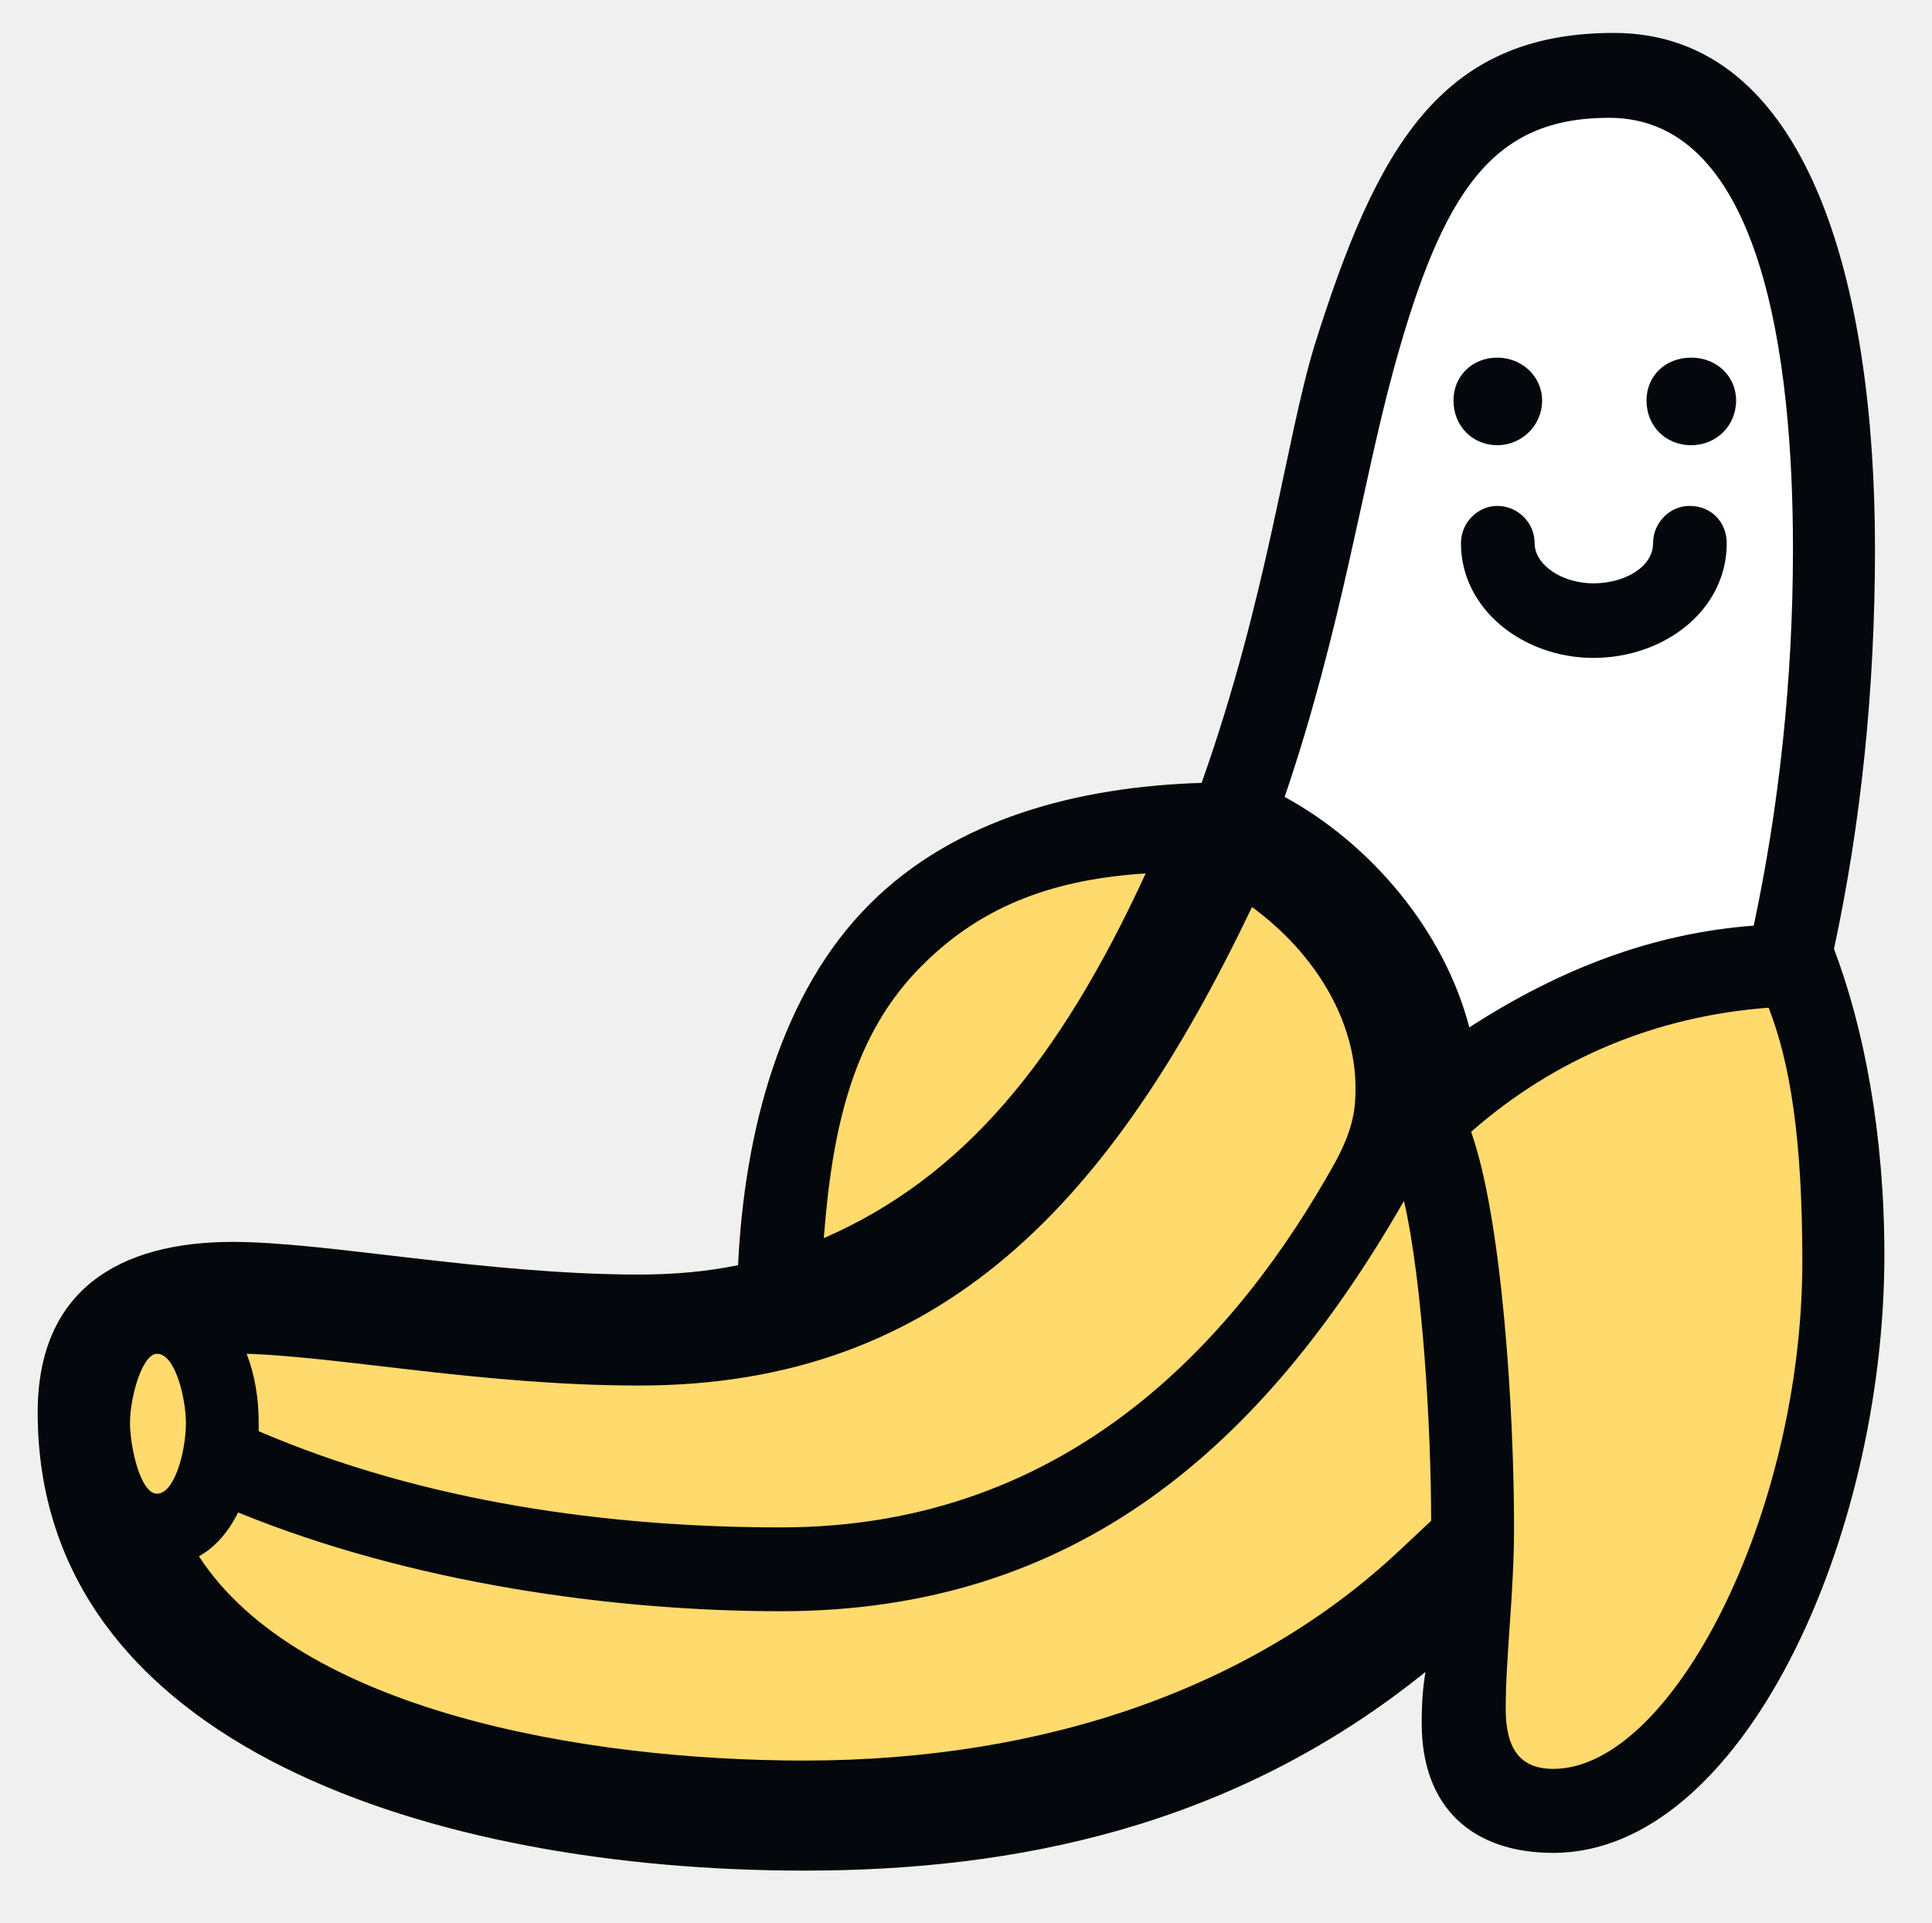
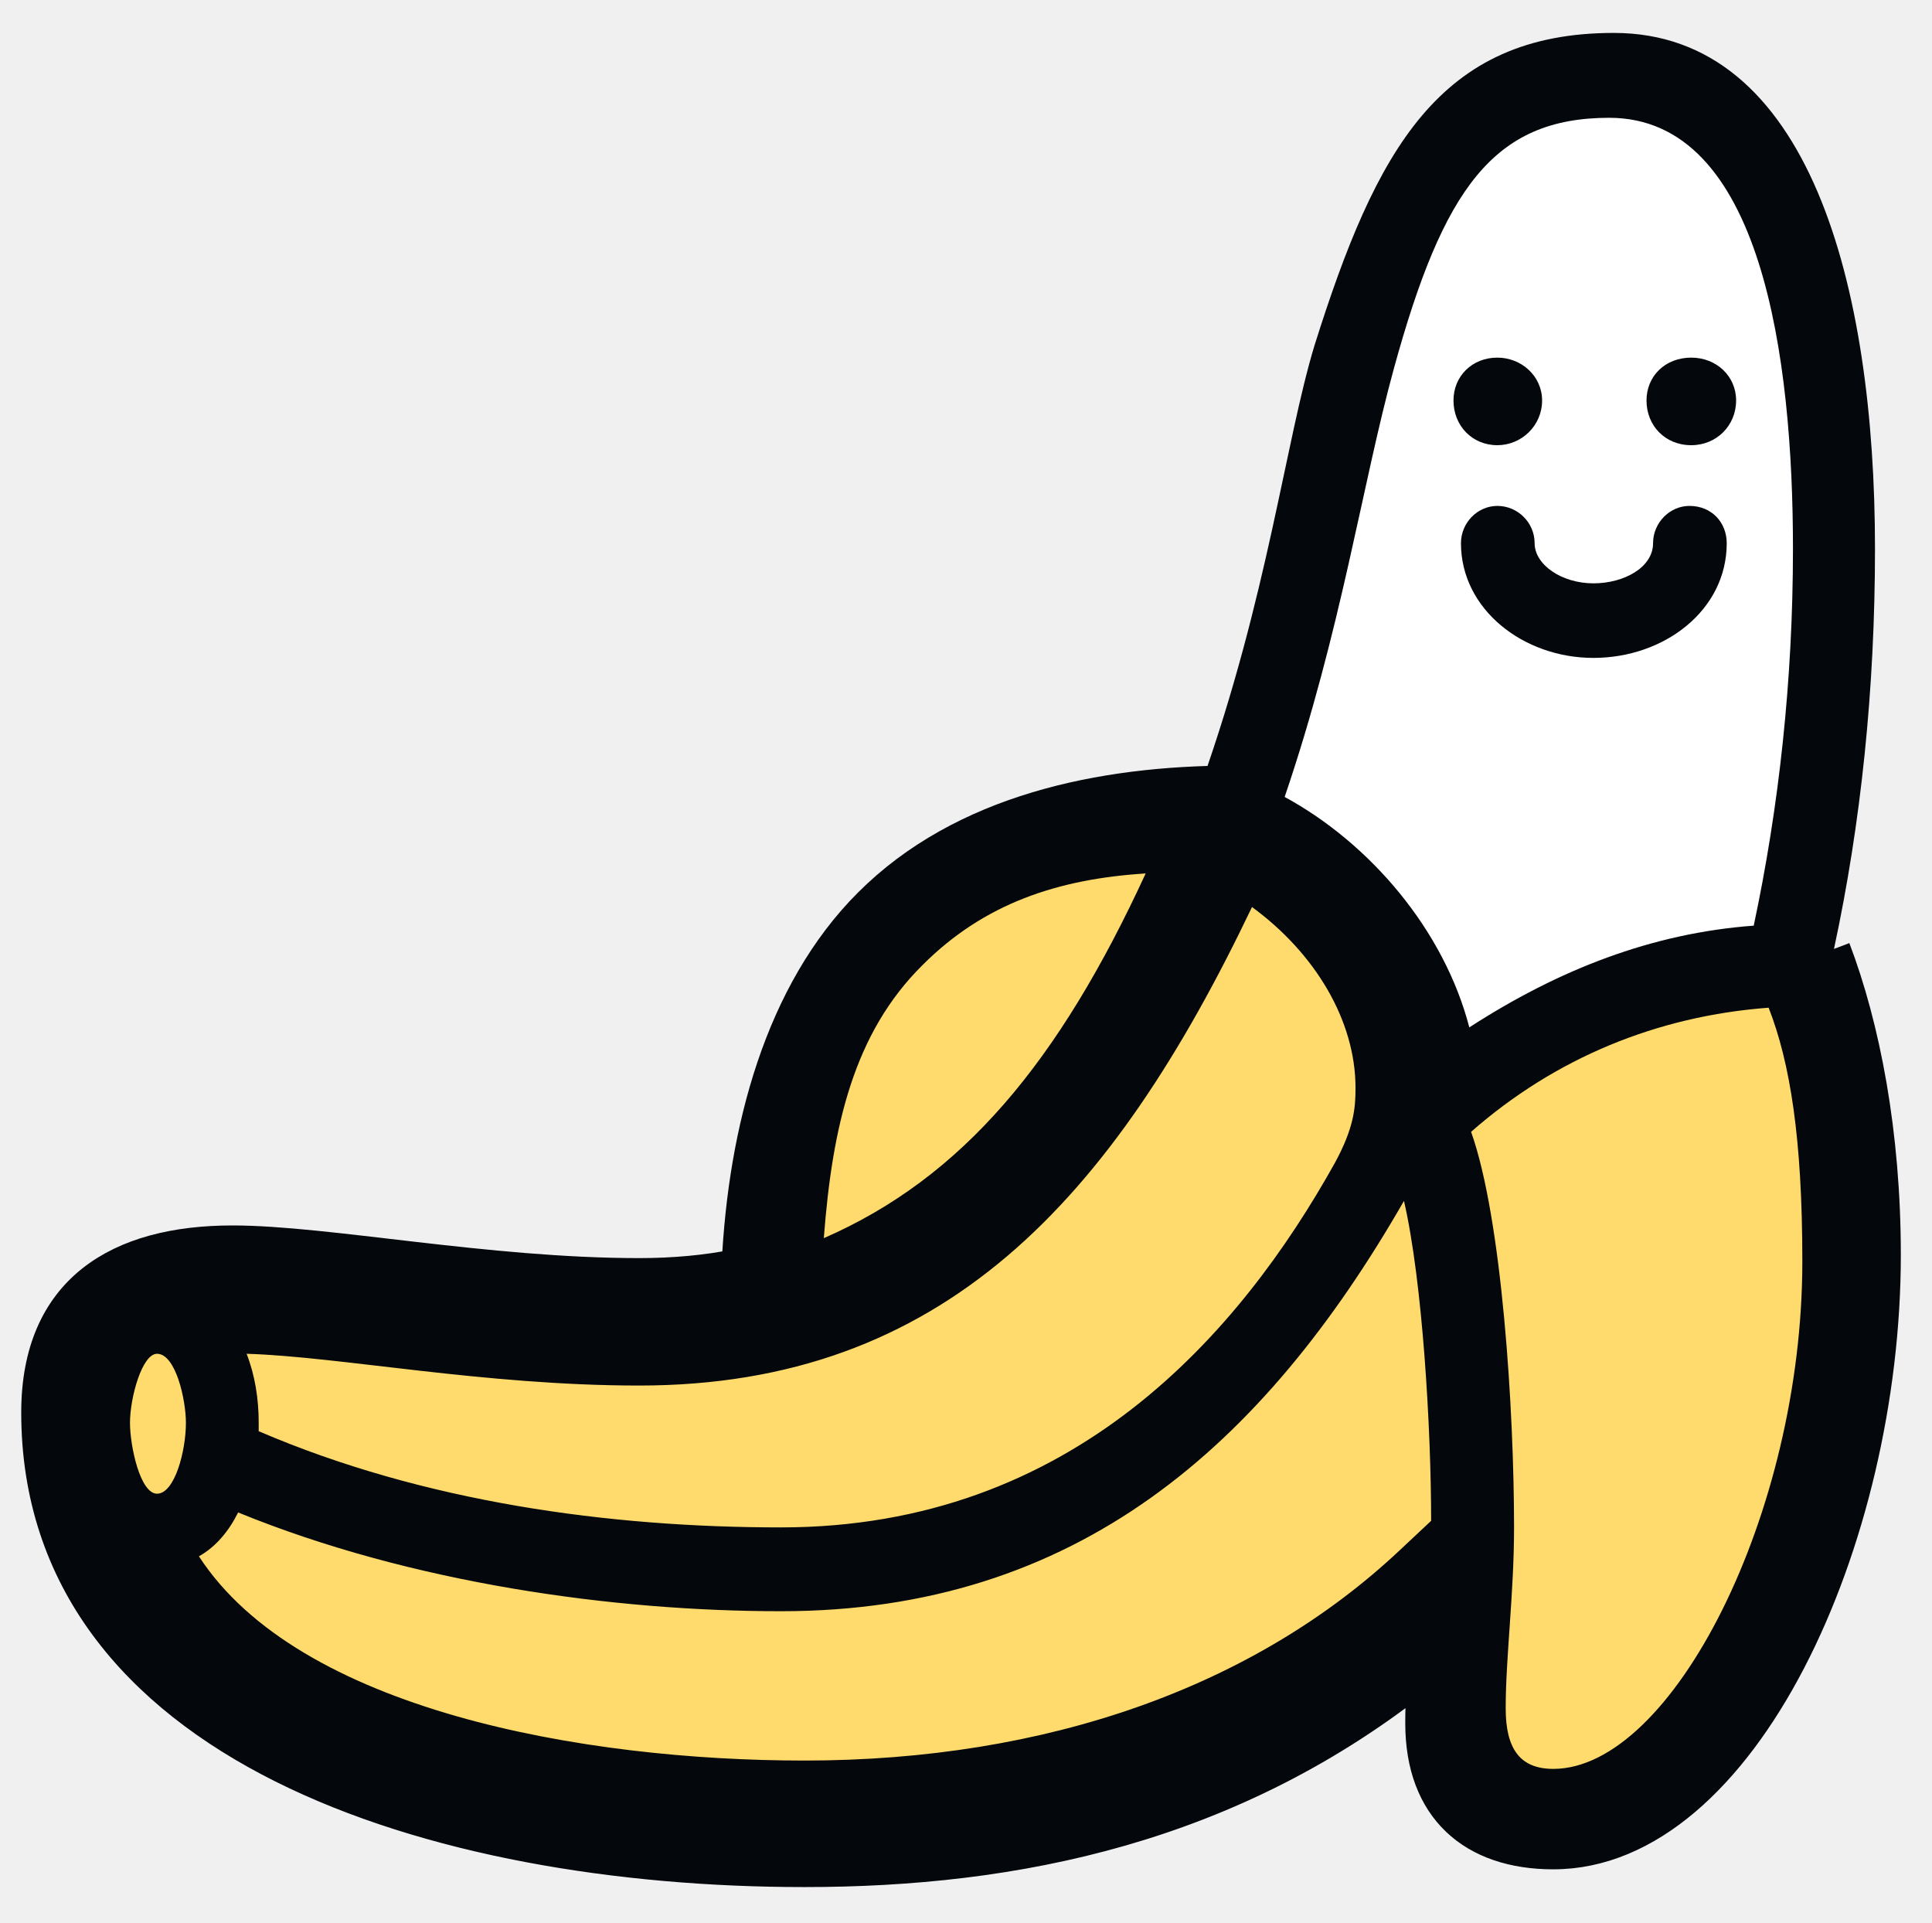
<svg xmlns="http://www.w3.org/2000/svg" id="Layer_1" data-name="Layer 1" viewBox="-1.0 -1.0 58.693 58.407">
  <defs>
    <style>
+       /* The colour shapes are stroked in the outline's own black even though
+          the outline is a shape of its own drawn on top: the fills run all the
+          way out to the silhouette, and an antialiased fill edge that
+          coincides with the outline's edge blends the fill into the page - a
+          yellow fringe on the site's dark background.  The stroke buries that
+          seam under black; everywhere else it hides under the outline shape.
+          Dropping these is how the fringe came back once already. */
      .cls-1 {
+         stroke: #04070b;
+         stroke-width: 1;
+         stroke-linejoin: round;
        fill: #FFDA6C;
      }

      .cls-2 {
+         stroke: #04070b;
+         stroke-width: 1;
+         stroke-linejoin: round;
        fill: #fff;
      }

      .cls-3 {
        fill: #04070b;
      }
    </style>
  </defs>
  <path class="cls-1" d="M 54.715 27.824 L 42.051 32.359 L 36.496 22.754 C 32.445 22.754 28.25 23.633 25.418 26.465 C 22.727 29.156 21.621 33.324 21.422 37.43 C 20.461 37.629 19.438 37.715 18.418 37.715 C 13.773 37.715 8.926 36.723 6.062 36.723 C 2.609 36.723 0.145 38.195 0.145 41.906 C 0.145 52.051 12.242 55.82 23.434 55.82 C 29.809 55.82 36.441 54.516 42.305 49.785 C 42.191 50.465 42.191 51.059 42.191 51.344 C 42.191 53.922 43.75 55.281 46.188 55.281 C 51.91 55.281 56.246 45.762 56.246 37.121 C 56.246 33.434 55.621 30.207 54.715 27.824" />
  <path class="cls-1" d="M 6.062 37.219 C 2.465 37.219 0.637 38.797 0.637 41.906 C 0.637 51.812 12.918 55.324 23.434 55.324 C 30.98 55.324 37.051 53.387 41.996 49.402 L 43.008 48.582 L 42.793 49.867 C 42.688 50.508 42.688 51.07 42.688 51.344 C 42.688 53.566 43.93 54.785 46.188 54.785 C 50.703 54.785 55.75 47.23 55.75 37.121 C 55.75 33.977 55.281 30.922 54.418 28.457 L 47.418 29.477 L 42.34 32.273 L 40.477 27.473 L 36.211 23.25 C 31.598 23.297 28.086 24.496 25.77 26.816 C 22.871 29.715 22.074 34.199 21.918 37.453 L 21.898 37.84 L 21.523 37.914 C 20.574 38.109 19.531 38.211 18.418 38.211 C 15.785 38.211 13.109 37.898 10.746 37.621 C 8.895 37.402 7.293 37.219 6.062 37.219" />
  <path class="cls-2" d="M 43.277 31.066 C 42.383 27.938 39.766 25.137 36.715 23.633 C 38.738 18.242 39.469 13.547 40.594 9.812 C 42.352 4.004 44.141 1.715 48.25 1.715 C 53.688 1.715 54.781 9.512 54.781 15.625 C 54.781 19.867 54.285 23.961 53.387 27.785 C 49.773 28.027 46.461 29.199 43.277 31.066" />
  <path class="cls-3" d="M 23.434 55.82 C 29.809 55.82 36.438 54.516 42.305 49.785 C 42.191 50.465 42.191 51.059 42.191 51.344 C 42.191 53.922 43.75 55.281 46.188 55.281 C 51.91 55.281 56.246 45.762 56.246 37.117 C 56.246 33.434 55.621 30.207 54.715 27.824 C 55.539 24 55.961 19.918 55.961 15.668 C 55.961 7.652 53.953 0 48.027 0 C 42.73 0 40.805 3.543 38.934 9.492 C 38.055 12.383 37.516 17.113 35.504 22.781 C 31.766 22.895 28.023 23.859 25.418 26.465 C 22.727 29.156 21.621 33.324 21.422 37.43 C 20.461 37.629 19.438 37.715 18.418 37.715 C 13.773 37.715 8.926 36.723 6.066 36.723 C 2.609 36.723 0.145 38.195 0.145 41.906 C 0.145 52.051 12.242 55.82 23.434 55.82 M 2.949 42.219 C 2.949 41.453 3.316 40.121 3.77 40.121 C 4.336 40.121 4.648 41.512 4.648 42.219 C 4.648 43.07 4.309 44.371 3.77 44.371 C 3.258 44.371 2.949 42.926 2.949 42.219 M 5.043 46.273 C 5.555 45.988 5.953 45.508 6.234 44.941 C 11.504 47.094 17.652 47.941 22.727 47.941 C 31.707 47.941 37.375 42.926 41.652 35.477 C 42.219 37.941 42.477 42.418 42.477 45.195 L 41.539 46.074 C 37.121 50.238 30.801 52.477 23.434 52.477 C 16.719 52.477 8.078 50.945 5.043 46.273 M 6.492 40.121 C 9.324 40.207 13.715 41.086 18.418 41.086 C 27.656 41.086 32.785 35.449 37.035 26.551 C 38.934 27.938 40.18 29.98 40.18 32.047 C 40.18 32.672 40.125 33.266 39.559 34.312 C 36.668 39.5 31.594 45.395 22.727 45.395 C 17.512 45.395 11.875 44.629 6.859 42.473 L 6.859 42.219 C 6.859 41.484 6.746 40.773 6.492 40.121 M 24.027 36.609 C 24.285 33.207 24.938 30.375 27.031 28.309 C 28.902 26.438 31.141 25.699 33.805 25.531 C 31.168 31.254 28.25 34.766 24.027 36.609 M 38.027 23.207 C 39.754 18.133 40.379 13.715 41.344 10.199 C 42.844 4.73 44.375 2.578 47.887 2.578 C 52.535 2.578 53.469 9.918 53.469 15.668 C 53.469 19.664 53.043 23.52 52.277 27.117 C 49.191 27.344 46.355 28.449 43.637 30.207 C 42.871 27.258 40.633 24.625 38.027 23.207 M 43.156 11.164 C 43.156 11.93 43.723 12.523 44.488 12.523 C 45.223 12.523 45.848 11.93 45.848 11.164 C 45.848 10.426 45.223 9.863 44.488 9.863 C 43.723 9.863 43.156 10.426 43.156 11.164 M 43.383 15.5 C 43.383 17.512 45.281 18.984 47.406 18.984 C 49.559 18.984 51.457 17.539 51.457 15.5 C 51.457 14.875 51.004 14.367 50.324 14.367 C 49.73 14.367 49.219 14.875 49.219 15.5 C 49.219 16.234 48.34 16.719 47.406 16.719 C 46.441 16.719 45.621 16.152 45.621 15.5 C 45.621 14.875 45.109 14.367 44.488 14.367 C 43.891 14.367 43.383 14.875 43.383 15.5 M 43.691 33.379 C 46.242 31.141 49.332 29.863 52.73 29.609 C 53.383 31.281 53.754 33.578 53.754 37.316 C 53.754 44.996 49.785 52.73 46.188 52.73 C 45.168 52.73 44.742 52.109 44.742 50.891 C 44.742 49.332 44.996 47.406 44.996 45.395 C 44.996 41.824 44.629 36.016 43.691 33.379 M 49.02 11.164 C 49.02 11.93 49.586 12.523 50.379 12.523 C 51.145 12.523 51.742 11.93 51.742 11.164 C 51.742 10.426 51.145 9.863 50.379 9.863 C 49.586 9.863 49.02 10.426 49.02 11.164" />
</svg>
